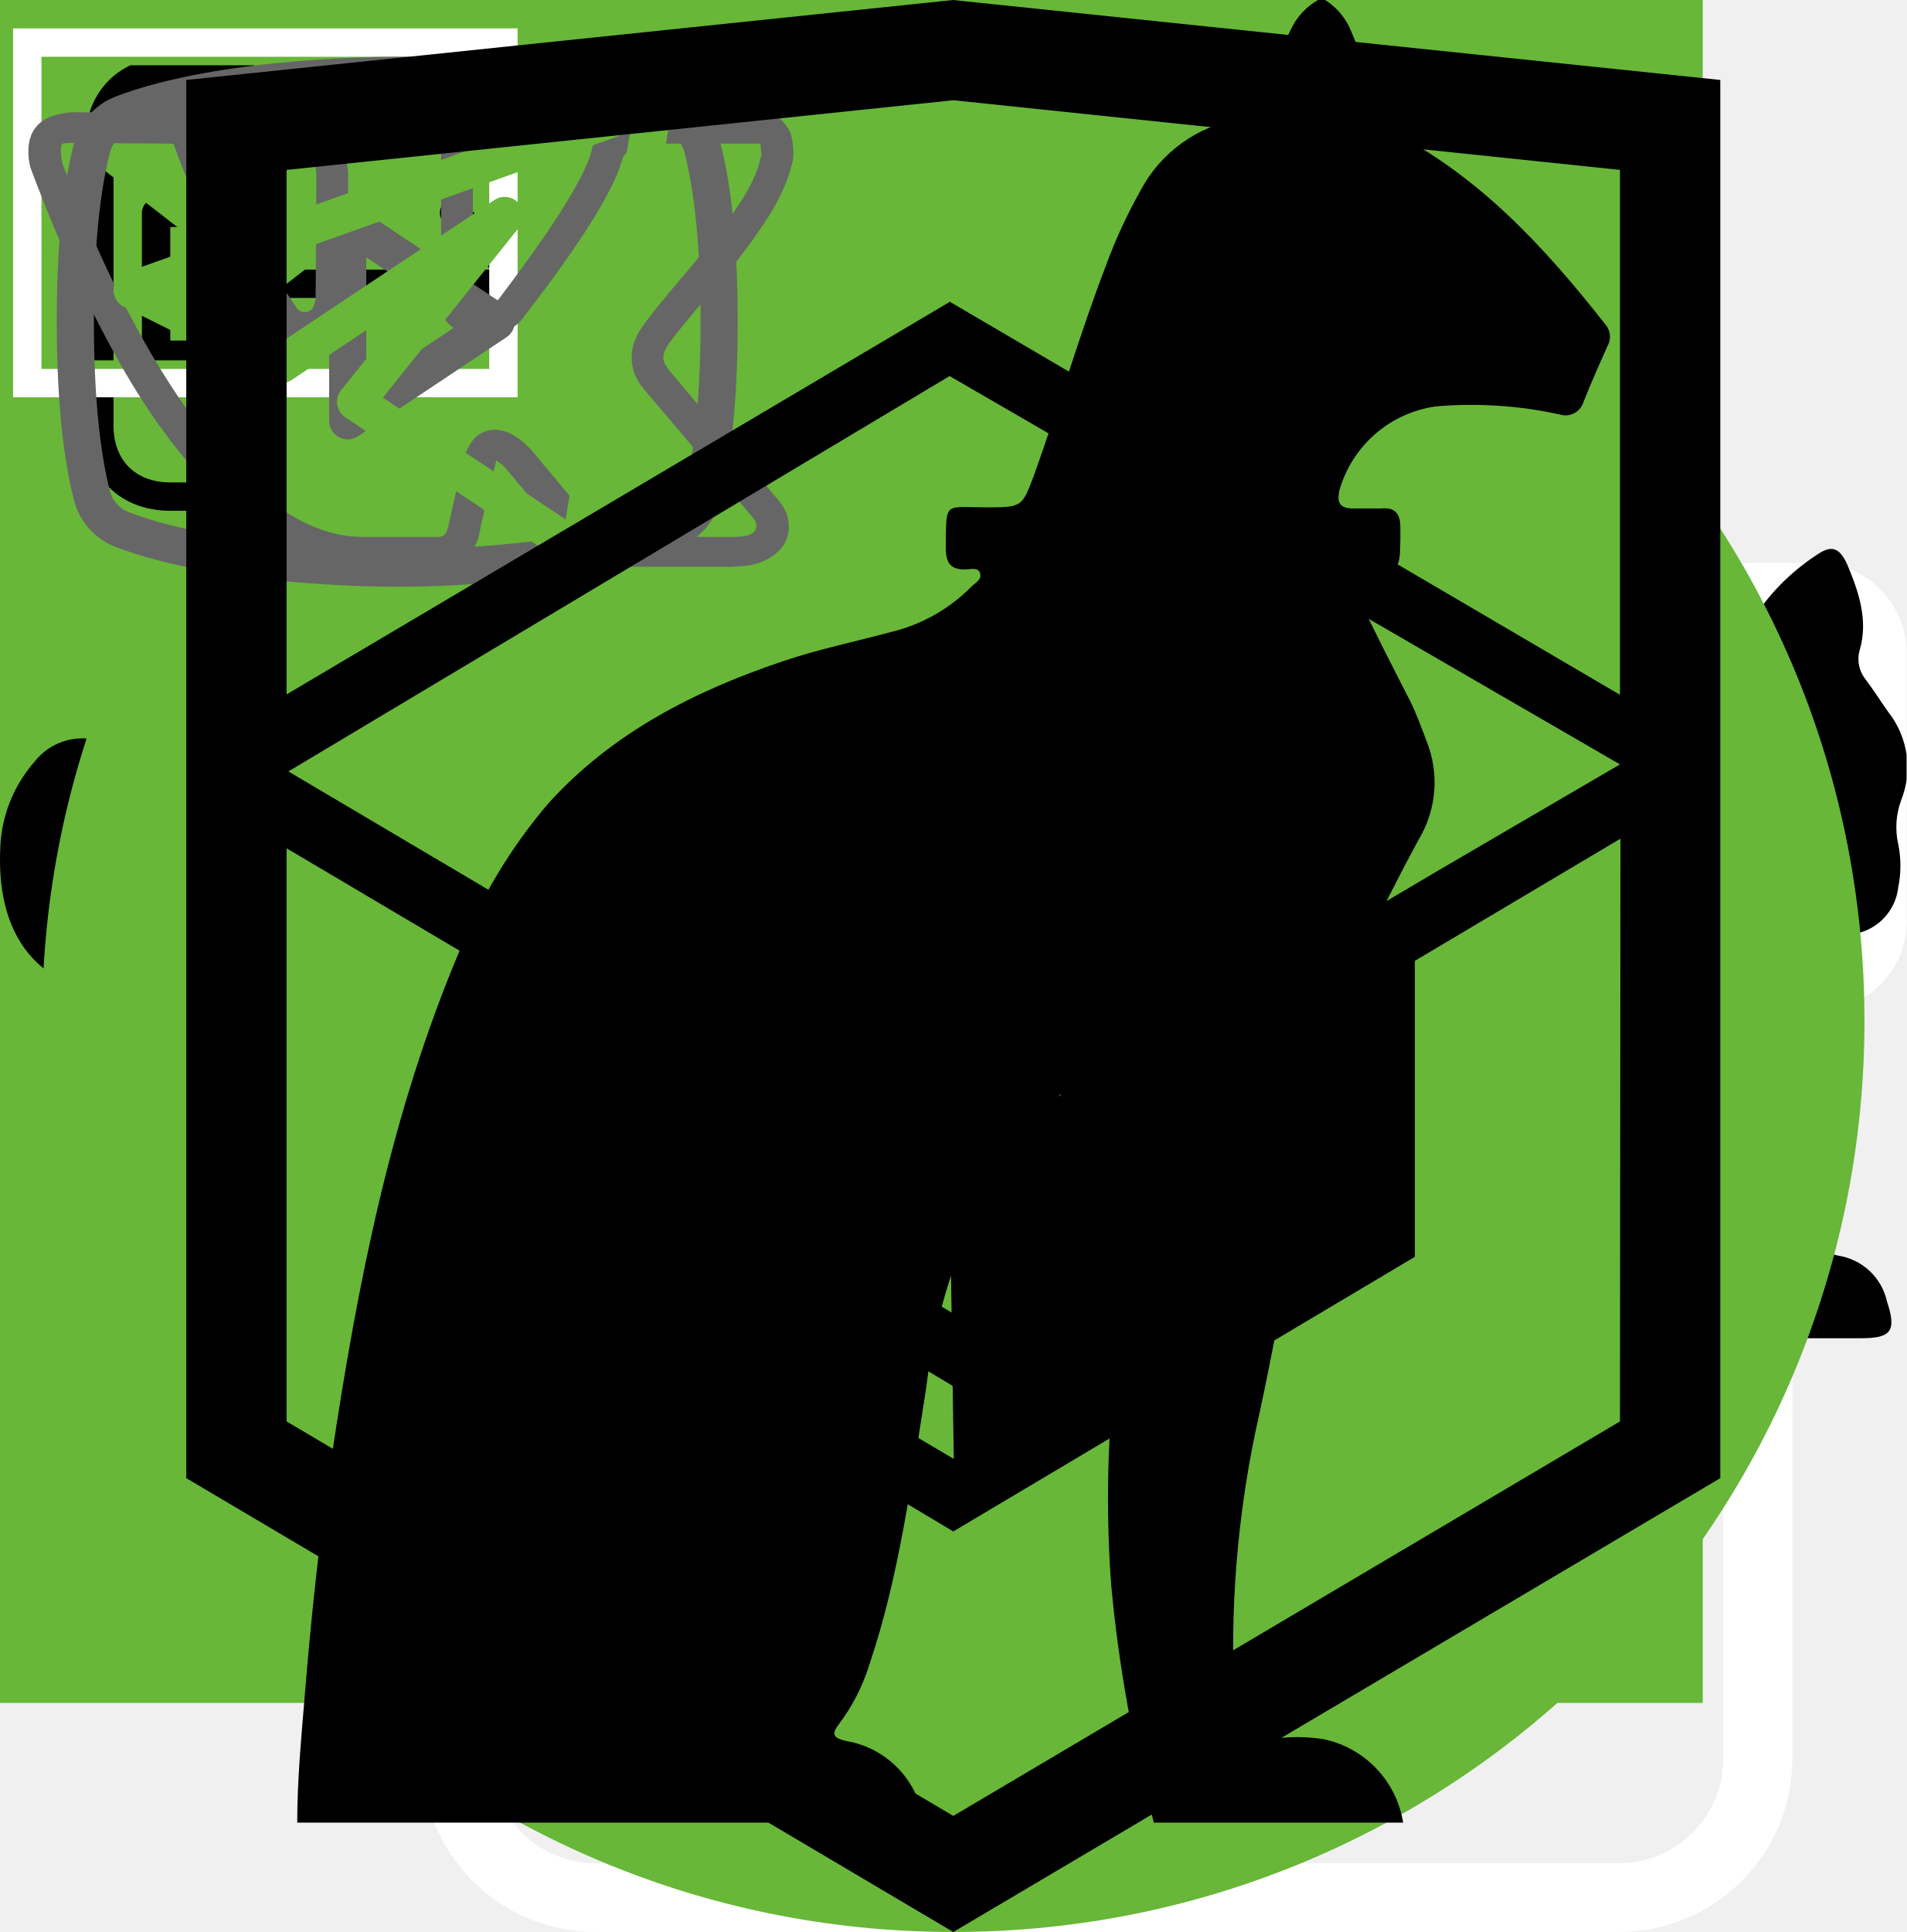
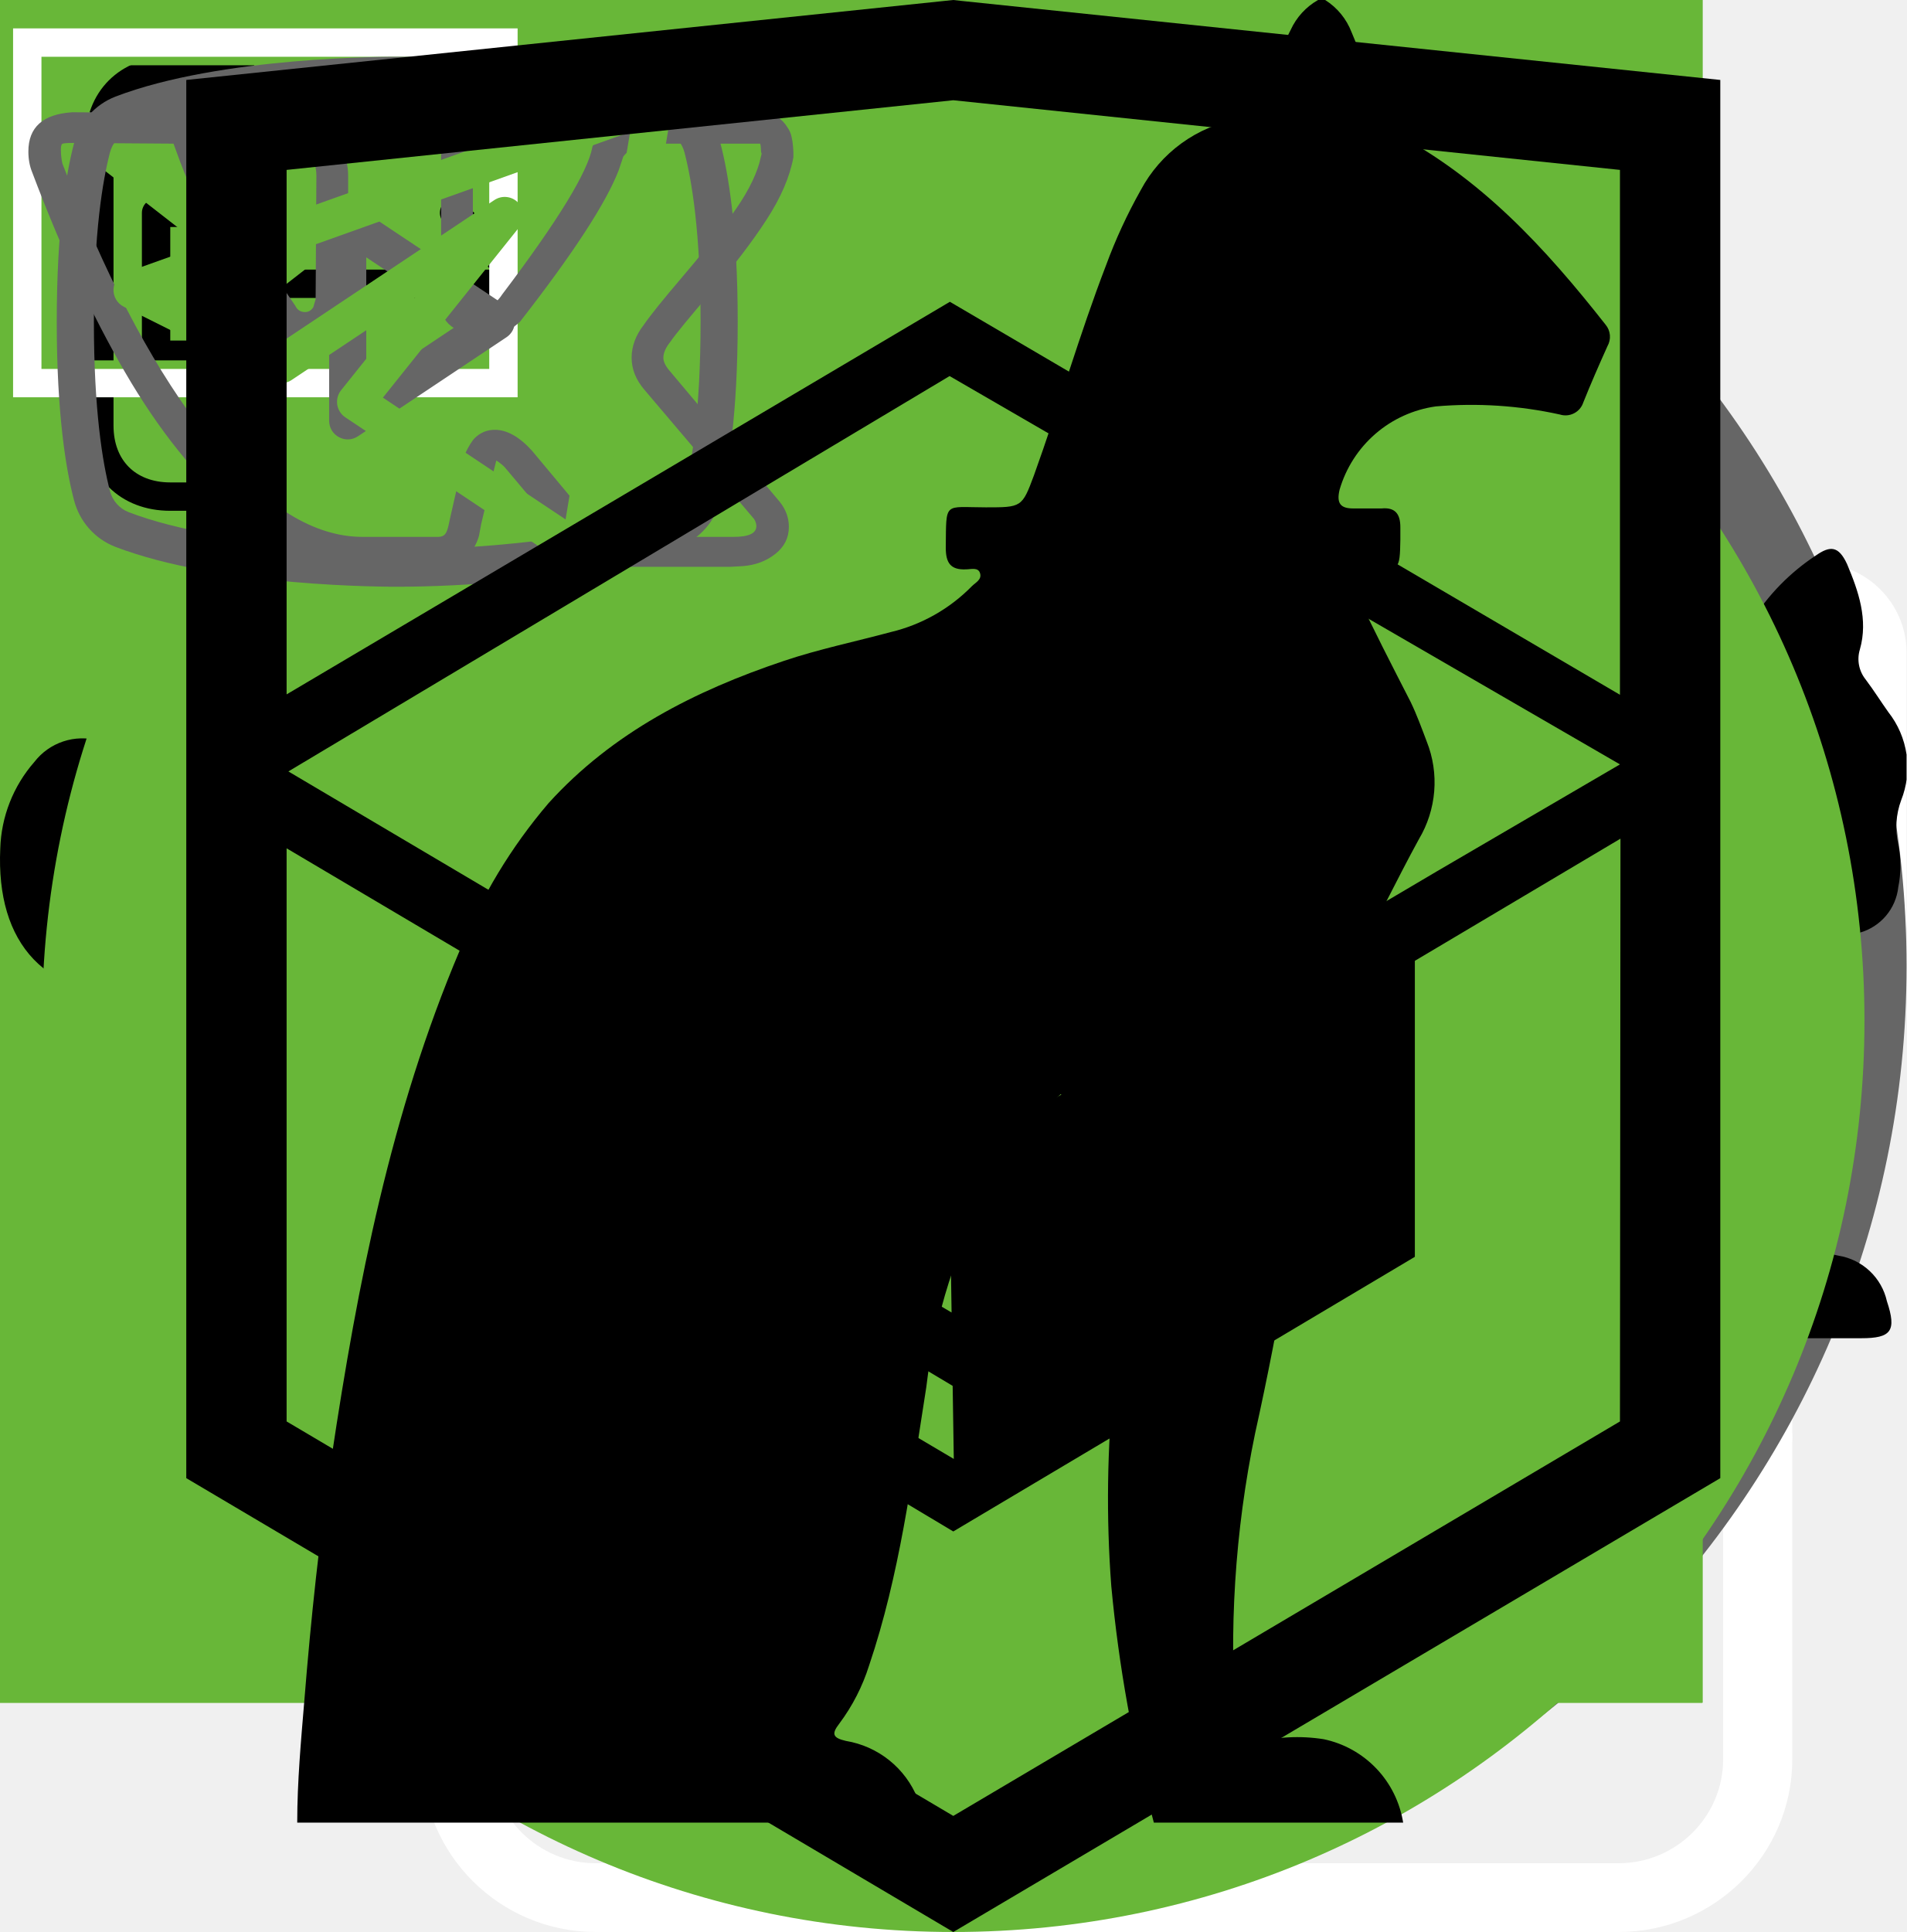
<svg xmlns="http://www.w3.org/2000/svg">
  <style> :root svg:not(:target) { display: none }  </style>
  <svg width="78" height="81" viewBox="0 0 78 81" id="present-icon" fill="none">
    <path d="M64.016 35.633H14.031C12.277 35.633 10.849 34.214 10.849 32.471V22.999C10.849 21.255 12.277 19.837 14.031 19.837H64.015C65.769 19.837 67.195 21.255 67.195 22.999V32.471C67.196 34.214 65.769 35.633 64.016 35.633ZM14.031 22.26C13.628 22.26 13.287 22.598 13.287 22.999V32.471C13.287 32.879 13.621 33.21 14.031 33.21H64.015C64.424 33.21 64.758 32.879 64.758 32.471V22.999C64.758 22.598 64.417 22.26 64.015 22.26H14.031Z" fill="white" />
    <path d="M57.045 68.082H20.999C17.622 68.082 14.874 65.351 14.874 61.993V34.421C14.874 33.752 15.42 33.209 16.093 33.209C16.766 33.209 17.312 33.752 17.312 34.421V61.993C17.312 64.015 18.966 65.659 20.999 65.659H57.045C59.077 65.659 60.731 64.015 60.731 61.993V34.421C60.731 33.752 61.277 33.209 61.95 33.209C62.622 33.209 63.168 33.752 63.168 34.421V61.993C63.168 65.351 60.421 68.082 57.045 68.082Z" fill="white" />
    <path d="M39.023 68.082C38.35 68.082 37.804 67.54 37.804 66.871V34.421C37.804 33.752 38.35 33.209 39.023 33.209C39.695 33.209 40.241 33.752 40.241 34.421V66.87C40.241 67.54 39.696 68.082 39.023 68.082Z" fill="white" />
    <path d="M23.811 22.256C19.997 20.201 18.573 15.444 20.638 11.651C22.702 7.86 27.486 6.445 31.303 8.496C37.117 11.627 40.257 20.361 40.387 20.731L38.088 21.535C38.059 21.452 35.126 13.31 30.143 10.627C27.508 9.211 24.206 10.188 22.782 12.805C21.357 15.424 22.339 18.707 24.973 20.125L23.811 22.256Z" fill="white" />
    <path d="M54.231 22.256L53.071 20.124C54.348 19.437 55.278 18.297 55.693 16.916C56.106 15.533 55.953 14.073 55.262 12.805C54.572 11.536 53.426 10.612 52.036 10.2C50.646 9.789 49.178 9.941 47.902 10.627C42.92 13.309 39.987 21.452 39.958 21.534L37.659 20.73C37.789 20.36 40.928 11.626 46.742 8.496C48.59 7.501 50.718 7.282 52.732 7.878C54.747 8.473 56.406 9.814 57.406 11.651C58.407 13.488 58.629 15.603 58.029 17.606C57.429 19.609 56.08 21.26 54.231 22.256Z" fill="white" />
    <path d="M61.95 51.857H16.093C15.42 51.857 14.874 51.314 14.874 50.646C14.874 49.977 15.42 49.435 16.093 49.435H61.95C62.622 49.435 63.168 49.977 63.168 50.646C63.168 51.314 62.623 51.857 61.95 51.857Z" fill="white" />
  </svg>
-   <svg viewBox="0 0 40 512" id="slider-tablet" fill="none">
+   <svg viewBox="0 0 40 512" id="slider-line-tablet" fill="none">
    <rect x="18" width="4" height="512" rx="2" fill="#666666" />
-     <path d="M16 247L8 256L16 265V247Z" fill="#666666" />
-     <path d="M32 256L24 247V265L32 256Z" fill="#666666" />
-     <rect x="1" y="237" width="38" height="38" rx="19" stroke="#666666" stroke-width="2" />
  </svg>
-   <svg viewBox="0 0 40 258" id="slider-mobile" fill="none">
-     <rect x="18" width="4" height="257.02" rx="2" fill="#666666" />
-     <path d="M16 120L8 129L16 138V120Z" fill="#666666" />
-     <path d="M32 129L24 120V138L32 129Z" fill="#666666" />
-     <rect x="1" y="110" width="38" height="38" rx="19" stroke="#666666" stroke-width="2" />
+   <svg viewBox="0 0 40 256" id="slider-line" fill="none">
+     <rect x="18" width="4" height="256" rx="2" fill="#666666" />
+   </svg>
+   <svg viewBox="0 0 40 40" id="slider-circle" fill="none">
+     <path d="M16 11L8 20L16 29V11Z" fill="#666666" />
+     <path d="M32 20L24 11V29L32 20Z" fill="#666666" />
+     <rect x="1" y="1" width="38" height="38" rx="19" stroke="#666666" stroke-width="2" />
  </svg>
  <svg width="32" height="12" viewBox="0 0 32 12" id="icon-arrow-long" fill="none">
    <line y1="6" x2="26" y2="6" stroke="black" stroke-width="2" />
    <path d="M32 6L25.25 11.196L25.25 0.804L32 6Z" fill="black" />
  </svg>
  <svg width="32" height="12" viewBox="0 0 32 12" id="icon-arrow" fill="none">
    <line y1="6" x2="18" y2="6" stroke="black" stroke-width="2" />
    <path d="M24 6L17.25 11.196L17.25 0.804L24 6Z" fill="black" />
  </svg>
  <svg width="60" height="60" viewBox="0 0 60 60" id="icon_scales" fill="none">
    <rect width="60" height="60" fill="#68B738" />
    <path d="M23.121 15C22.054 15 22.054 16.583 23.121 16.583H29.788V18.187C22.961 18.62 17.563 24.414 17.563 31.485C17.563 35.496 19.312 39.116 22.075 41.554C22.555 41.976 22.619 42.725 22.182 43.19L20.646 44.741C19.899 45.427 21.008 46.493 21.68 45.744L23.686 43.707C24.038 43.369 24.561 43.285 24.998 43.496C26.723 44.34 28.619 44.784 30.543 44.795C32.467 44.806 34.369 44.383 36.103 43.559C36.53 43.348 37.063 43.432 37.404 43.77L39.346 45.744C40.029 46.377 41.01 45.427 40.392 44.741L38.941 43.264C38.493 42.81 38.557 42.06 39.047 41.628C40.503 40.358 41.667 38.796 42.462 37.045C43.257 35.294 43.664 33.394 43.656 31.475C43.656 24.404 38.226 18.599 31.388 18.187V16.583H38.055C39.122 16.583 39.122 15 38.055 15H23.121ZM19.003 31.475C19.003 24.942 24.198 19.654 30.609 19.654C37.01 19.654 42.205 24.942 42.205 31.475C42.205 38.018 37.01 43.316 30.609 43.316C24.209 43.316 19.003 38.018 19.003 31.475ZM29.799 23.38C29.799 22.282 31.463 22.282 31.463 23.38V32.013C31.463 32.237 31.373 32.452 31.213 32.61C31.053 32.768 30.836 32.857 30.609 32.857C30.396 32.857 30.192 32.774 30.04 32.626C29.888 32.478 29.801 32.277 29.799 32.066V23.38ZM24.806 25.997C25.114 25.997 25.41 25.876 25.628 25.66C25.846 25.445 25.969 25.152 25.969 24.847C25.969 24.542 25.846 24.249 25.628 24.033C25.41 23.818 25.114 23.697 24.806 23.697C24.518 23.724 24.251 23.856 24.057 24.068C23.862 24.28 23.755 24.556 23.755 24.842C23.755 25.128 23.862 25.403 24.057 25.615C24.251 25.827 24.518 25.959 24.806 25.987V25.997ZM36.402 25.997C36.71 25.997 37.006 25.876 37.224 25.66C37.442 25.445 37.565 25.152 37.565 24.847C37.565 24.542 37.442 24.249 37.224 24.033C37.006 23.818 36.71 23.697 36.402 23.697C36.114 23.724 35.847 23.856 35.652 24.068C35.458 24.28 35.35 24.556 35.35 24.842C35.35 25.128 35.458 25.403 35.652 25.615C35.847 25.827 36.114 25.959 36.402 25.987V25.997ZM25.969 38.588C25.969 40.118 23.643 40.118 23.643 38.588C23.643 37.058 25.969 37.058 25.969 38.588ZM30.609 42.029C30.771 42.044 30.933 42.026 31.087 41.975C31.241 41.925 31.382 41.843 31.502 41.735C31.622 41.627 31.718 41.496 31.784 41.349C31.849 41.203 31.883 41.044 31.883 40.884C31.883 40.723 31.849 40.565 31.784 40.418C31.718 40.272 31.622 40.14 31.502 40.032C31.382 39.924 31.241 39.843 31.087 39.792C30.933 39.741 30.771 39.723 30.609 39.739C30.322 39.766 30.054 39.898 29.86 40.11C29.665 40.322 29.558 40.598 29.558 40.884C29.558 41.17 29.665 41.446 29.86 41.657C30.054 41.869 30.322 42.001 30.609 42.029ZM22.491 31.644C22.507 31.803 22.488 31.964 22.437 32.117C22.386 32.269 22.303 32.409 22.194 32.527C22.085 32.646 21.953 32.741 21.804 32.806C21.656 32.871 21.496 32.904 21.334 32.904C21.172 32.904 21.011 32.871 20.863 32.806C20.715 32.741 20.582 32.646 20.473 32.527C20.364 32.409 20.281 32.269 20.23 32.117C20.179 31.964 20.161 31.803 20.176 31.644C20.204 31.359 20.338 31.095 20.552 30.902C20.766 30.71 21.045 30.603 21.334 30.603C21.623 30.603 21.902 30.71 22.116 30.902C22.33 31.095 22.463 31.359 22.491 31.644ZM39.879 32.794C40.041 32.809 40.204 32.791 40.357 32.741C40.511 32.69 40.653 32.608 40.773 32.5C40.892 32.393 40.988 32.261 41.054 32.114C41.12 31.968 41.154 31.809 41.154 31.649C41.154 31.489 41.12 31.33 41.054 31.183C40.988 31.037 40.892 30.905 40.773 30.797C40.653 30.69 40.511 30.608 40.357 30.557C40.204 30.507 40.041 30.488 39.879 30.504C39.592 30.531 39.325 30.664 39.13 30.875C38.936 31.087 38.828 31.363 38.828 31.649C38.828 31.935 38.936 32.211 39.13 32.422C39.325 32.634 39.592 32.767 39.879 32.794ZM37.565 38.599C37.565 40.118 35.239 40.118 35.239 38.588C35.239 37.058 37.565 37.058 37.565 38.588V38.599Z" fill="white" />
  </svg>
  <svg width="60" height="60" viewBox="0 0 60 60" id="icon_cutlery" fill="none">
    <rect width="60" height="60" fill="#68B738" />
    <path fill-rule="evenodd" clip-rule="evenodd" d="M36.117 15.076C36.491 14.921 36.921 15.007 37.207 15.293C38.116 16.201 39.304 18.171 40.266 21.211C41.237 24.28 42 28.508 42 34C42 34.552 41.552 35 41 35H37.5V44C37.5 44.552 37.052 45 36.5 45C35.948 45 35.5 44.552 35.5 44V16C35.5 15.596 35.744 15.231 36.117 15.076ZM37.5 33H39.991C39.905 28.184 39.205 24.488 38.359 21.814C38.081 20.935 37.788 20.172 37.5 19.519V33Z" fill="white" />
    <path fill-rule="evenodd" clip-rule="evenodd" d="M23.5 15C24.052 15 24.5 15.448 24.5 16V44C24.5 44.552 24.052 45 23.5 45C22.948 45 22.5 44.552 22.5 44V16C22.5 15.448 22.948 15 23.5 15Z" fill="white" />
    <path fill-rule="evenodd" clip-rule="evenodd" d="M19 15C19.552 15 20 15.448 20 16V21.5C20 22.057 20.192 22.815 20.701 23.417C21.18 23.983 22.015 24.5 23.5 24.5C24.052 24.5 24.5 24.948 24.5 25.5C24.5 26.052 24.052 26.5 23.5 26.5C21.485 26.5 20.07 25.767 19.174 24.708C18.308 23.685 18 22.443 18 21.5V16C18 15.448 18.448 15 19 15Z" fill="white" />
    <path fill-rule="evenodd" clip-rule="evenodd" d="M28 15C27.448 15 27 15.448 27 16V21.5C27 22.057 26.808 22.815 26.299 23.417C25.82 23.983 24.985 24.5 23.5 24.5C22.948 24.5 22.5 24.948 22.5 25.5C22.5 26.052 22.948 26.5 23.5 26.5C25.514 26.5 26.93 25.767 27.826 24.708C28.692 23.685 29 22.443 29 21.5V16C29 15.448 28.552 15 28 15Z" fill="white" />
  </svg>
  <svg width="60" height="60" viewBox="0 0 60 60" id="icon_water" fill="none">
    <rect width="60" height="60" fill="#68B738" />
    <path d="M28.375 16C26.744 16 25.475 17.359 25.475 19.081C25.475 20.803 26.744 22.163 28.375 22.163C30.006 22.163 31.275 20.803 31.275 19.081C31.275 17.359 30.006 16 28.375 16ZM28.375 17.178C29.372 17.178 30.097 18.021 30.097 19.081C30.097 20.078 29.308 20.984 28.375 20.984C27.378 20.984 26.653 20.142 26.653 19.081C26.653 18.084 27.433 17.178 28.375 17.178ZM17.5 40.741C17.5 41.919 17.908 42.916 18.859 43.731C19.856 44.583 21.034 44.511 21.034 44.511H40.066C40.845 44.511 41.878 44.13 42.694 43.061C43.537 42.064 43.482 40.704 43.482 40.704V23.486C43.482 23.051 43.373 22.887 42.739 22.887C42.105 22.887 42.05 23.159 42.05 23.477V40.695C42.032 40.994 41.978 41.783 41.307 42.417C40.573 43.042 39.857 42.961 39.857 42.961C39.857 42.961 21.732 42.961 20.826 42.934C20.482 42.87 19.92 42.743 19.376 42.028C18.868 41.303 18.968 40.396 18.968 40.396V23.177C18.968 22.715 18.733 22.543 18.243 22.543C17.754 22.543 17.5 22.715 17.5 23.123V40.741ZM33.812 24.428C32.725 24.664 31.637 24.809 29.553 26.784C27.469 28.778 25.928 28.688 24.387 28.597C22.847 28.506 21.216 27.056 20.944 26.694C20.608 26.34 20.038 26.576 19.856 26.812C19.702 27.047 19.702 27.455 19.965 27.808C21.234 28.987 22.412 29.893 24.677 30.074C26.943 30.292 29.118 29.267 30.568 27.808C32.018 26.358 32.743 26.087 33.831 25.905C36.459 25.488 37.999 26.522 38.906 27.174C39.903 28.262 40.174 27.953 40.446 27.645C40.99 26.929 40.22 26.377 39.359 25.742C37.546 24.564 35.824 24.111 33.831 24.473L33.812 24.428ZM24.75 31.587C23.572 31.587 22.666 32.584 22.666 33.853C22.666 35.122 23.572 36.119 24.75 36.119C25.928 36.119 26.834 35.122 26.834 33.853C26.834 32.584 25.928 31.587 24.75 31.587ZM36.531 32.367C34.991 32.367 33.722 33.726 33.722 35.358C33.722 36.989 34.991 38.348 36.531 38.348C38.072 38.348 39.341 36.989 39.341 35.358C39.341 33.726 38.072 32.367 36.531 32.367ZM36.531 33.817C37.329 33.817 37.981 34.515 37.981 35.358C37.981 36.218 37.329 36.898 36.531 36.898C35.734 36.898 35.081 36.2 35.081 35.358C35.081 34.497 35.734 33.817 36.531 33.817Z" fill="white" />
  </svg>
  <svg width="60" height="60" viewBox="0 0 60 60" id="icon_leaf" fill="none">
    <rect width="60" height="60" fill="#68B738" />
    <g clip-path="url(#clip0_95_18)">
      <path d="M42.844 16.767C42.743 16.317 42.365 16 41.932 16C41.931 16 41.929 16 41.927 16C36.989 16.033 24.982 16.916 20.134 24.38C17.616 28.258 17.399 33.293 19.49 39.345C19.506 39.392 19.538 39.424 19.56 39.467C18.813 41.44 18.523 42.753 18.516 42.79C18.407 43.33 18.73 43.862 19.237 43.978C19.302 43.993 19.368 44 19.433 44C19.866 44 20.255 43.679 20.349 43.21C20.369 43.108 22.758 32.837 31.203 26.832C31.634 26.526 31.75 25.905 31.462 25.445C31.175 24.985 30.593 24.86 30.162 25.168C25.373 28.573 22.424 33.176 20.69 36.824C19.448 32.246 19.774 28.447 21.676 25.519C25.419 19.755 34.298 18.365 39.658 18.071C38.505 19.872 37.245 23.174 37.245 29C37.245 32.12 36.415 34.522 34.78 36.14C32.159 38.731 27.901 38.974 24.787 38.724C24.269 38.679 23.82 39.095 23.781 39.646C23.741 40.196 24.128 40.676 24.644 40.718C25.267 40.769 25.933 40.8 26.625 40.8C29.796 40.8 33.494 40.137 36.054 37.606C38.089 35.595 39.12 32.7 39.12 29.001C39.12 19.902 42.336 17.905 42.352 17.896C42.742 17.687 42.946 17.219 42.844 16.767Z" fill="white" />
    </g>
    <defs>
      <clipPath id="clip0_95_18">
        <rect width="30" height="32" fill="white" transform="translate(15 14)" />
      </clipPath>
    </defs>
  </svg>
  <svg viewBox="0 0 134 100" id="cat_walk" fill="none">
    <circle cx="69" cy="50" r="50" fill="#68B738" />
    <g clip-path="url(#clip0_94552_4019)">
      <path d="M123.118 25.757C124.273 23.92 125.807 22.352 127.618 21.157C128.618 20.457 129.218 20.457 129.818 21.757C130.618 23.657 131.318 25.657 130.718 27.757C130.609 28.113 130.588 28.49 130.658 28.856C130.728 29.222 130.886 29.566 131.118 29.857C131.718 30.657 132.218 31.457 132.718 32.157C133.399 33.021 133.84 34.048 133.998 35.136C134.156 36.225 134.025 37.335 133.618 38.357C133.251 39.349 133.182 40.426 133.418 41.457C133.618 42.447 133.618 43.467 133.418 44.457C133.337 45.198 133.037 45.899 132.556 46.469C132.075 47.039 131.435 47.452 130.718 47.657C129.439 47.9 128.298 48.614 127.518 49.657C127.424 49.81 127.291 49.937 127.134 50.025C126.976 50.112 126.799 50.158 126.618 50.157C125.418 50.357 122.418 47.657 122.418 46.457V45.857C122.518 42.257 122.318 41.957 119.018 40.457C118.328 40.213 117.709 39.801 117.218 39.257C116.618 38.457 115.818 38.557 114.918 38.857C114.018 39.157 113.518 39.757 113.618 40.757C113.92 43.178 114.02 45.619 113.918 48.057C113.925 48.335 113.993 48.608 114.118 48.857C117.218 53.357 118.418 58.657 119.918 63.757C121.118 67.657 123.318 69.757 127.318 70.057C127.958 70.108 128.594 70.208 129.218 70.357C130.04 70.489 130.803 70.864 131.41 71.435C132.016 72.005 132.437 72.745 132.618 73.557C133.318 75.657 132.918 76.157 130.818 76.157H124.318C123.477 76.199 122.652 75.912 122.018 75.357C121.006 74.503 119.856 73.826 118.618 73.357C117.249 72.852 116.065 71.945 115.218 70.757C114.047 69.12 112.706 67.612 111.218 66.257C108.418 63.357 105.418 60.557 102.818 57.557C100.839 55.513 99.697 52.801 99.618 49.957C99.618 49.057 99.418 48.657 98.418 49.057C98.119 49.247 97.773 49.351 97.418 49.357C94.618 49.357 93.218 51.057 92.218 53.557C91.318 55.657 90.118 57.657 89.018 59.757C88.394 61.071 88.054 62.502 88.018 63.957C88.018 66.357 88.618 67.157 90.818 67.957C92.218 68.457 93.518 68.957 94.218 70.357C95.018 71.957 94.818 72.357 93.118 72.457H86.318C85.926 72.496 85.532 72.41 85.191 72.213C84.85 72.016 84.58 71.716 84.418 71.357L82.618 68.357C82.088 67.574 81.748 66.678 81.626 65.74C81.505 64.802 81.605 63.849 81.918 62.957C82.351 61.22 82.385 59.408 82.018 57.657C81.766 56.437 81.788 55.176 82.082 53.966C82.376 52.755 82.935 51.625 83.718 50.657C84.318 49.957 84.318 49.657 83.318 49.457C79.229 48.588 75.265 47.211 71.518 45.357C71.492 45.357 71.466 45.346 71.448 45.328C71.429 45.309 71.418 45.283 71.418 45.257C68.218 44.057 67.618 44.257 66.718 47.557C65.918 50.357 65.118 53.157 64.518 56.057C63.818 59.257 64.618 62.257 65.618 65.257C66.018 66.457 67.218 66.357 68.118 66.657C70.118 67.257 71.818 68.057 72.618 70.157C73.318 71.757 73.218 71.957 71.518 71.957C69.818 71.957 68.118 71.857 66.318 71.957C64.799 71.984 63.317 71.49 62.118 70.557C57.318 67.357 55.918 62.457 55.518 57.157C55.318 53.857 53.518 51.257 51.418 48.757C51.018 48.257 50.618 48.057 50.018 48.457C47.872 49.64 45.631 50.644 43.318 51.457C38.492 53.161 34.258 56.215 31.118 60.257C29.946 61.732 29.187 63.492 28.918 65.357C28.618 67.157 29.118 67.957 30.918 68.457C32.718 68.957 33.618 69.957 33.818 71.857C33.918 72.657 33.618 73.057 32.818 73.057H24.718C24.453 73.038 24.197 72.956 23.97 72.816C23.744 72.677 23.555 72.485 23.418 72.257C22.162 70.702 21.49 68.756 21.518 66.757C21.466 63.302 21.767 59.85 22.418 56.457C22.552 55.441 22.931 54.472 23.524 53.636C24.116 52.799 24.904 52.12 25.818 51.657C31.718 48.857 34.818 43.557 37.618 38.057C38.218 36.957 37.718 36.757 36.718 36.857C33.92 37.245 31.268 38.347 29.018 40.057C26.072 42.206 23.297 44.58 20.718 47.157C17.968 49.95 14.321 51.685 10.418 52.057C3.118 52.457 -0.282 48.357 0.018 41.757C0.085 39.507 0.934 37.35 2.418 35.657C2.934 34.988 3.638 34.488 4.439 34.221C5.241 33.953 6.104 33.931 6.918 34.157C8.418 34.557 8.818 35.357 8.218 36.857C7.918 37.457 7.518 37.957 7.218 38.557C6.787 39.17 6.45 39.844 6.218 40.557C5.118 43.557 6.618 45.657 9.718 45.957C13.018 46.257 15.718 44.857 18.218 42.857C21.23 40.445 23.919 37.656 26.218 34.557C27.938 32.294 30.102 30.408 32.579 29.015C35.056 27.622 37.792 26.751 40.618 26.457C42.918 26.157 44.918 25.157 47.118 24.557C51.233 23.302 55.517 22.695 59.818 22.757C61.81 22.84 63.795 22.463 65.618 21.657C70.518 19.657 75.618 19.657 80.718 20.657C84.718 21.457 88.718 22.457 92.618 23.457C94.939 23.889 97.326 23.821 99.618 23.257C104.007 22.144 108.496 21.474 113.018 21.257C115.981 21.113 118.933 21.696 121.618 22.957C123.618 23.857 123.618 23.857 123.118 25.757Z" fill="black" />
    </g>
  </svg>
  <svg viewBox="0 0 50 53" id="cat_sitting" fill="none">
    <circle cx="25" cy="28" r="25" fill="#68B738" />
    <g clip-path="url(#clip0_94_6)">
      <path d="M35.203 0H35.008C34.678 0.187 34.415 0.474 34.257 0.82C33.968 1.377 33.745 1.967 33.594 2.577C33.561 2.761 33.469 2.928 33.331 3.053C33.193 3.178 33.018 3.254 32.833 3.268C32.266 3.366 31.729 3.592 31.263 3.93C30.797 4.268 30.413 4.708 30.143 5.216C29.771 5.877 29.453 6.566 29.191 7.278C28.461 9.175 27.901 11.134 27.211 13.046C26.887 13.918 26.872 13.918 25.895 13.918C24.727 13.918 24.81 13.737 24.794 15.026C24.794 15.433 24.918 15.639 25.35 15.619C25.483 15.619 25.684 15.552 25.735 15.727C25.787 15.902 25.612 15.979 25.509 16.082C24.899 16.703 24.128 17.139 23.282 17.34C22.305 17.603 21.307 17.809 20.356 18.129C17.913 18.948 15.655 20.093 13.897 22.031C12.868 23.235 12.044 24.6 11.459 26.072C9.571 30.526 8.656 35.217 7.946 39.954C7.612 42.175 7.375 44.407 7.195 46.655C7.103 47.758 7 48.876 7 50H24.141C24.17 49.773 24.128 49.543 24.023 49.34C23.858 48.929 23.59 48.567 23.245 48.29C22.9 48.013 22.489 47.83 22.053 47.758C21.693 47.675 21.652 47.567 21.873 47.283C22.234 46.801 22.51 46.261 22.691 45.686C23.529 43.206 23.853 40.619 24.259 38.057C24.489 36.1 25.089 34.205 26.029 32.474C26.761 31.2 27.738 30.084 28.903 29.191C29.33 28.866 29.346 28.866 29.418 29.418C29.469 29.784 29.479 30.16 29.505 30.531C29.66 32.966 29.628 35.41 29.413 37.84C29.218 39.724 29.193 41.622 29.335 43.51C29.54 45.703 29.93 47.874 30.503 50H37.343C37.254 49.442 36.997 48.924 36.608 48.516C36.218 48.107 35.714 47.826 35.162 47.711C34.518 47.609 33.859 47.644 33.229 47.814C32.92 47.887 32.791 47.814 32.766 47.479C32.553 44.751 32.726 42.005 33.28 39.325C33.966 36.23 34.491 33.102 34.854 29.954C34.989 28.682 35.388 27.453 36.026 26.345C36.638 25.253 37.173 24.119 37.775 23.021C38.014 22.621 38.157 22.172 38.195 21.708C38.233 21.244 38.163 20.778 37.991 20.345C37.852 19.979 37.718 19.608 37.549 19.258C37.034 18.253 36.52 17.258 36.047 16.242C35.795 15.727 35.851 15.665 36.412 15.649C37.25 15.649 37.25 15.649 37.266 14.804C37.266 14.691 37.266 14.577 37.266 14.464C37.266 14.108 37.132 13.912 36.751 13.948C36.494 13.948 36.237 13.948 35.97 13.948C35.615 13.948 35.512 13.799 35.599 13.433C35.773 12.838 36.114 12.306 36.582 11.901C37.05 11.496 37.625 11.235 38.238 11.149C39.377 11.05 40.525 11.125 41.642 11.371C41.771 11.412 41.911 11.4 42.031 11.338C42.151 11.277 42.243 11.17 42.285 11.041C42.491 10.526 42.717 10.01 42.949 9.495C43.001 9.403 43.024 9.298 43.015 9.193C43.006 9.088 42.965 8.988 42.897 8.907C41.251 6.814 39.467 4.861 37.034 3.608C36.917 3.558 36.814 3.478 36.735 3.377C36.656 3.276 36.603 3.157 36.582 3.031C36.444 2.294 36.225 1.575 35.929 0.887C35.789 0.52 35.535 0.209 35.203 0V0Z" fill="black" />
    </g>
  </svg>
  <svg width="21" height="20" viewBox="0 0 21 20" id="phone-field" fill="none">
    <g id="phone-stroke 1">
      <path id="Vector" d="M10.002 10H18.504M18.504 10L16.004 7.5M18.504 10L16.004 12.5M8.502 2.5V7.5H5.501V12.5H8.502V17.5H6.001C4.501 17.5 3.501 16.5 3.501 15V5C3.501 3.5 4.501 2.5 6.001 2.5H8.502Z" stroke="black" stroke-linecap="round" stroke-linejoin="round" />
    </g>
  </svg>
  <svg width="19" height="14" viewBox="0 0 19 14" id="mail-field" fill="none">
    <line x1="1.111" y1="6" x2="1.111" y2="14" stroke="#68B738" stroke-width="1.3" />
    <line x1="18.111" y1="6" x2="18.111" y2="14" stroke="#68B738" stroke-width="1.3" />
    <line x1="0.461" y1="13.35" x2="18.461" y2="13.35" stroke="#68B738" stroke-width="1.3" />
    <line x1="0.461" y1="1.35" x2="18.461" y2="1.35" stroke="#68B738" stroke-width="1.3" />
    <path d="M17.811 3.182L9.461 9.677L1.111 3.182V1.65H3.961L9.461 1.65H14.461H17.811V3.182Z" stroke="#68B738" stroke-width="1.3" />
    <rect x="0.961" y="1.5" width="16.782" height="12" stroke="white" />
  </svg>
  <svg width="28" height="22" viewBox="0 0 28 22" id="icon-vkontakte" fill="none">
    <path d="M1 5.339C1 4.484 1.515 4.023 2.545 3.956L6.515 3.981C6.782 3.981 6.959 4.107 7.048 4.358C7.457 5.615 7.914 6.701 8.42 7.615C8.926 8.528 9.588 9.58 10.405 10.771C10.476 10.922 10.592 10.997 10.751 10.997C10.876 10.997 10.973 10.938 11.044 10.821L11.124 10.544L11.151 6.194C11.151 5.892 11.076 5.691 10.925 5.59C10.774 5.49 10.494 5.414 10.085 5.364C9.766 5.314 9.606 5.129 9.606 4.811C9.606 4.744 9.615 4.693 9.632 4.66C10.005 3.57 11.071 3.025 12.83 3.025L14.322 3C14.997 3 15.556 3.159 16 3.478C16.444 3.796 16.666 4.299 16.666 4.987V10.695C16.791 10.779 16.906 10.821 17.013 10.821C17.279 10.821 17.51 10.67 17.705 10.368C19.659 7.786 20.716 6.06 20.876 5.188C20.876 5.171 20.894 5.129 20.929 5.062C21.053 4.811 21.258 4.593 21.542 4.408C21.826 4.224 22.075 4.098 22.288 4.031C22.359 3.998 22.439 3.981 22.528 3.981H26.657L26.924 4.006C27.279 4.006 27.554 4.165 27.75 4.484C27.821 4.584 27.87 4.693 27.896 4.811C27.923 4.928 27.941 5.045 27.95 5.163C27.959 5.28 27.963 5.347 27.963 5.364V5.54C27.839 6.227 27.523 6.961 27.017 7.74C26.511 8.52 25.867 9.362 25.085 10.268C24.304 11.173 23.816 11.768 23.62 12.053C23.46 12.254 23.38 12.439 23.38 12.607C23.38 12.741 23.451 12.892 23.593 13.059L27.483 17.686C27.697 17.955 27.803 18.248 27.803 18.567C27.803 18.952 27.643 19.271 27.323 19.522C27.004 19.774 26.622 19.916 26.178 19.95L25.725 19.975H21.675C21.657 19.975 21.622 19.979 21.569 19.987C21.515 19.996 21.48 20 21.462 20C21.071 20 20.707 19.841 20.37 19.522C20.245 19.388 19.41 18.399 17.865 16.555C17.776 16.437 17.652 16.328 17.492 16.228C17.421 16.496 17.328 16.882 17.212 17.385C17.097 17.888 17.013 18.248 16.959 18.466L16.879 18.893C16.702 19.48 16.329 19.832 15.76 19.95L15.387 19.975H12.776C11.302 19.975 9.832 19.338 8.367 18.064C6.901 16.789 5.583 15.142 4.41 13.122C3.238 11.102 2.146 8.75 1.133 6.068C1.044 5.85 1 5.607 1 5.339ZM17.013 11.852C16.64 11.852 16.302 11.756 16 11.563C15.698 11.37 15.547 11.106 15.547 10.771V4.987C15.547 4.651 15.458 4.412 15.281 4.27C15.103 4.127 14.792 4.056 14.348 4.056L12.83 4.107C12.066 4.107 11.489 4.232 11.098 4.484C11.879 4.836 12.27 5.406 12.27 6.194V10.62C12.235 11.039 12.057 11.387 11.737 11.664C11.418 11.94 11.062 12.078 10.671 12.078C10.139 12.078 9.73 11.835 9.446 11.349C8.06 9.371 7.03 7.493 6.355 5.716L6.115 5.062L2.572 5.037C2.341 5.037 2.212 5.05 2.186 5.075C2.159 5.1 2.146 5.171 2.146 5.288C2.146 5.439 2.163 5.599 2.199 5.766L2.758 7.175C4.25 10.813 5.871 13.68 7.621 15.775C9.37 17.871 11.089 18.919 12.776 18.919H15.441C15.547 18.919 15.627 18.889 15.68 18.831C15.734 18.772 15.778 18.659 15.814 18.491L15.867 18.24L16.373 16.027C16.515 15.725 16.64 15.524 16.746 15.423C16.942 15.239 17.172 15.146 17.439 15.146C17.865 15.146 18.3 15.389 18.744 15.876L21.009 18.592C21.151 18.81 21.302 18.919 21.462 18.919H25.858C26.391 18.919 26.657 18.793 26.657 18.541C26.657 18.458 26.631 18.374 26.578 18.29L22.714 13.738C22.412 13.386 22.261 13.009 22.261 12.607C22.261 12.204 22.403 11.819 22.688 11.45C22.919 11.114 23.367 10.557 24.033 9.777C24.699 8.998 25.281 8.268 25.778 7.59C26.276 6.91 26.604 6.294 26.764 5.741L26.844 5.414C26.826 5.381 26.817 5.326 26.817 5.251C26.817 5.175 26.808 5.112 26.791 5.062H22.608C22.341 5.163 22.128 5.314 21.968 5.515L21.808 5.993C21.364 7.149 20.201 8.935 18.318 11.349C17.945 11.684 17.51 11.852 17.013 11.852Z" fill="#666666" />
  </svg>
  <svg width="28" height="22" viewBox="0 0 28 22" id="icon-youtube" fill="none">
    <path d="M17.851 10.793L12.614 7.302C12.516 7.237 12.402 7.2 12.284 7.195C12.166 7.189 12.049 7.216 11.945 7.272C11.841 7.328 11.754 7.411 11.693 7.512C11.632 7.613 11.6 7.729 11.6 7.847V14.829C11.6 14.948 11.633 15.065 11.694 15.167C11.756 15.269 11.844 15.352 11.949 15.407C12.052 15.463 12.169 15.489 12.286 15.484C12.404 15.478 12.517 15.44 12.614 15.375L17.851 11.884C17.941 11.824 18.015 11.743 18.066 11.648C18.117 11.553 18.144 11.446 18.144 11.338C18.144 11.23 18.117 11.124 18.066 11.029C18.015 10.934 17.941 10.852 17.851 10.793ZM12.909 13.607V9.069L16.313 11.338L12.909 13.607ZM25.389 5.044C25.294 4.675 25.113 4.335 24.861 4.051C24.609 3.766 24.292 3.546 23.938 3.407C20.218 1.978 14.251 2 14 2C13.749 2 7.782 1.978 4.062 3.407C3.708 3.546 3.391 3.766 3.139 4.051C2.887 4.335 2.706 4.675 2.611 5.044C2.327 6.113 2 8.076 2 11.338C2 14.6 2.327 16.564 2.611 17.633C2.706 18.001 2.887 18.341 3.139 18.626C3.391 18.91 3.708 19.131 4.062 19.269C7.782 20.698 13.749 20.676 14 20.676H14.076C14.829 20.676 20.393 20.633 23.938 19.269C24.292 19.131 24.609 18.91 24.861 18.626C25.113 18.341 25.294 18.001 25.389 17.633C25.673 16.564 26 14.6 26 11.338C26 8.076 25.673 6.113 25.389 5.044ZM24.124 17.305C24.081 17.472 23.999 17.626 23.885 17.755C23.771 17.884 23.629 17.984 23.469 18.047C19.978 19.389 14.066 19.367 14 19.367C13.934 19.367 8.022 19.389 4.531 18.047C4.371 17.984 4.228 17.884 4.115 17.755C4.001 17.626 3.919 17.472 3.876 17.305C3.615 16.302 3.309 14.458 3.309 11.338C3.309 8.218 3.615 6.375 3.876 5.371C3.919 5.204 4.001 5.05 4.115 4.922C4.228 4.793 4.371 4.692 4.531 4.629C8.022 3.287 13.934 3.309 14 3.309C14.066 3.309 19.978 3.287 23.469 4.629C23.629 4.692 23.771 4.793 23.885 4.922C23.999 5.05 24.081 5.204 24.124 5.371C24.386 6.375 24.691 8.218 24.691 11.338C24.691 14.458 24.386 16.302 24.124 17.305Z" fill="#666666" />
  </svg>
  <svg width="28" height="22" viewBox="0 0 28 22" id="icon-telegram" fill="none">
    <path fill-rule="evenodd" clip-rule="evenodd" d="M23.461 3.153C23.639 3.302 23.726 3.535 23.687 3.764L21.061 19.521C21.024 19.741 20.879 19.927 20.674 20.016C20.47 20.105 20.235 20.083 20.049 19.96L12.171 14.707C12.018 14.605 11.915 14.444 11.886 14.262C11.858 14.08 11.907 13.895 12.022 13.751L14.633 10.488L10.273 13.394C10.077 13.525 9.826 13.541 9.615 13.435L4.363 10.809C4.128 10.691 3.985 10.445 4.001 10.182C4.017 9.92 4.188 9.692 4.436 9.604L22.819 3.038C23.038 2.96 23.282 3.004 23.461 3.153ZM6.326 10.323L9.862 12.091L17.423 7.05C17.692 6.87 18.052 6.913 18.271 7.152C18.49 7.391 18.502 7.753 18.3 8.006L13.495 14.012L19.933 18.304L22.208 4.651L6.326 10.323Z" fill="#68B738" />
  </svg>
  <svg viewBox="0 0 28 34" id="htmlacademy">
    <path d="M14.143 0.016L14 0L0.5 1.407V26.013L14 34L27.5 26.013V1.407L14.143 0.016ZM25.734 25.015L14 31.957L2.266 25.015V14.929L13.951 21.845L13.97 23.098L5.954 18.355L5.943 19.58L13.989 24.389L14.009 25.675L5.964 20.917L5.954 22.143L14 26.951L22.124 22.118V20.893V16.909L25.743 14.759L25.734 25.015ZM25.734 13.452L22.515 15.332L21.032 16.207L13.967 12.02L13.956 13.245L19.996 16.818L19.943 16.849L19.813 16.925L18.954 17.417L13.967 14.469L13.956 15.694L17.892 18.022L16.959 18.631L16.938 18.644L13.967 16.902L13.956 18.127L15.903 19.262L13.915 20.448L2.297 13.576L13.935 6.618L25.734 13.452ZM25.734 12.227L13.94 5.311L2.266 12.22V2.99L14 1.764L25.734 2.99V12.227Z" />
  </svg>
</svg>
